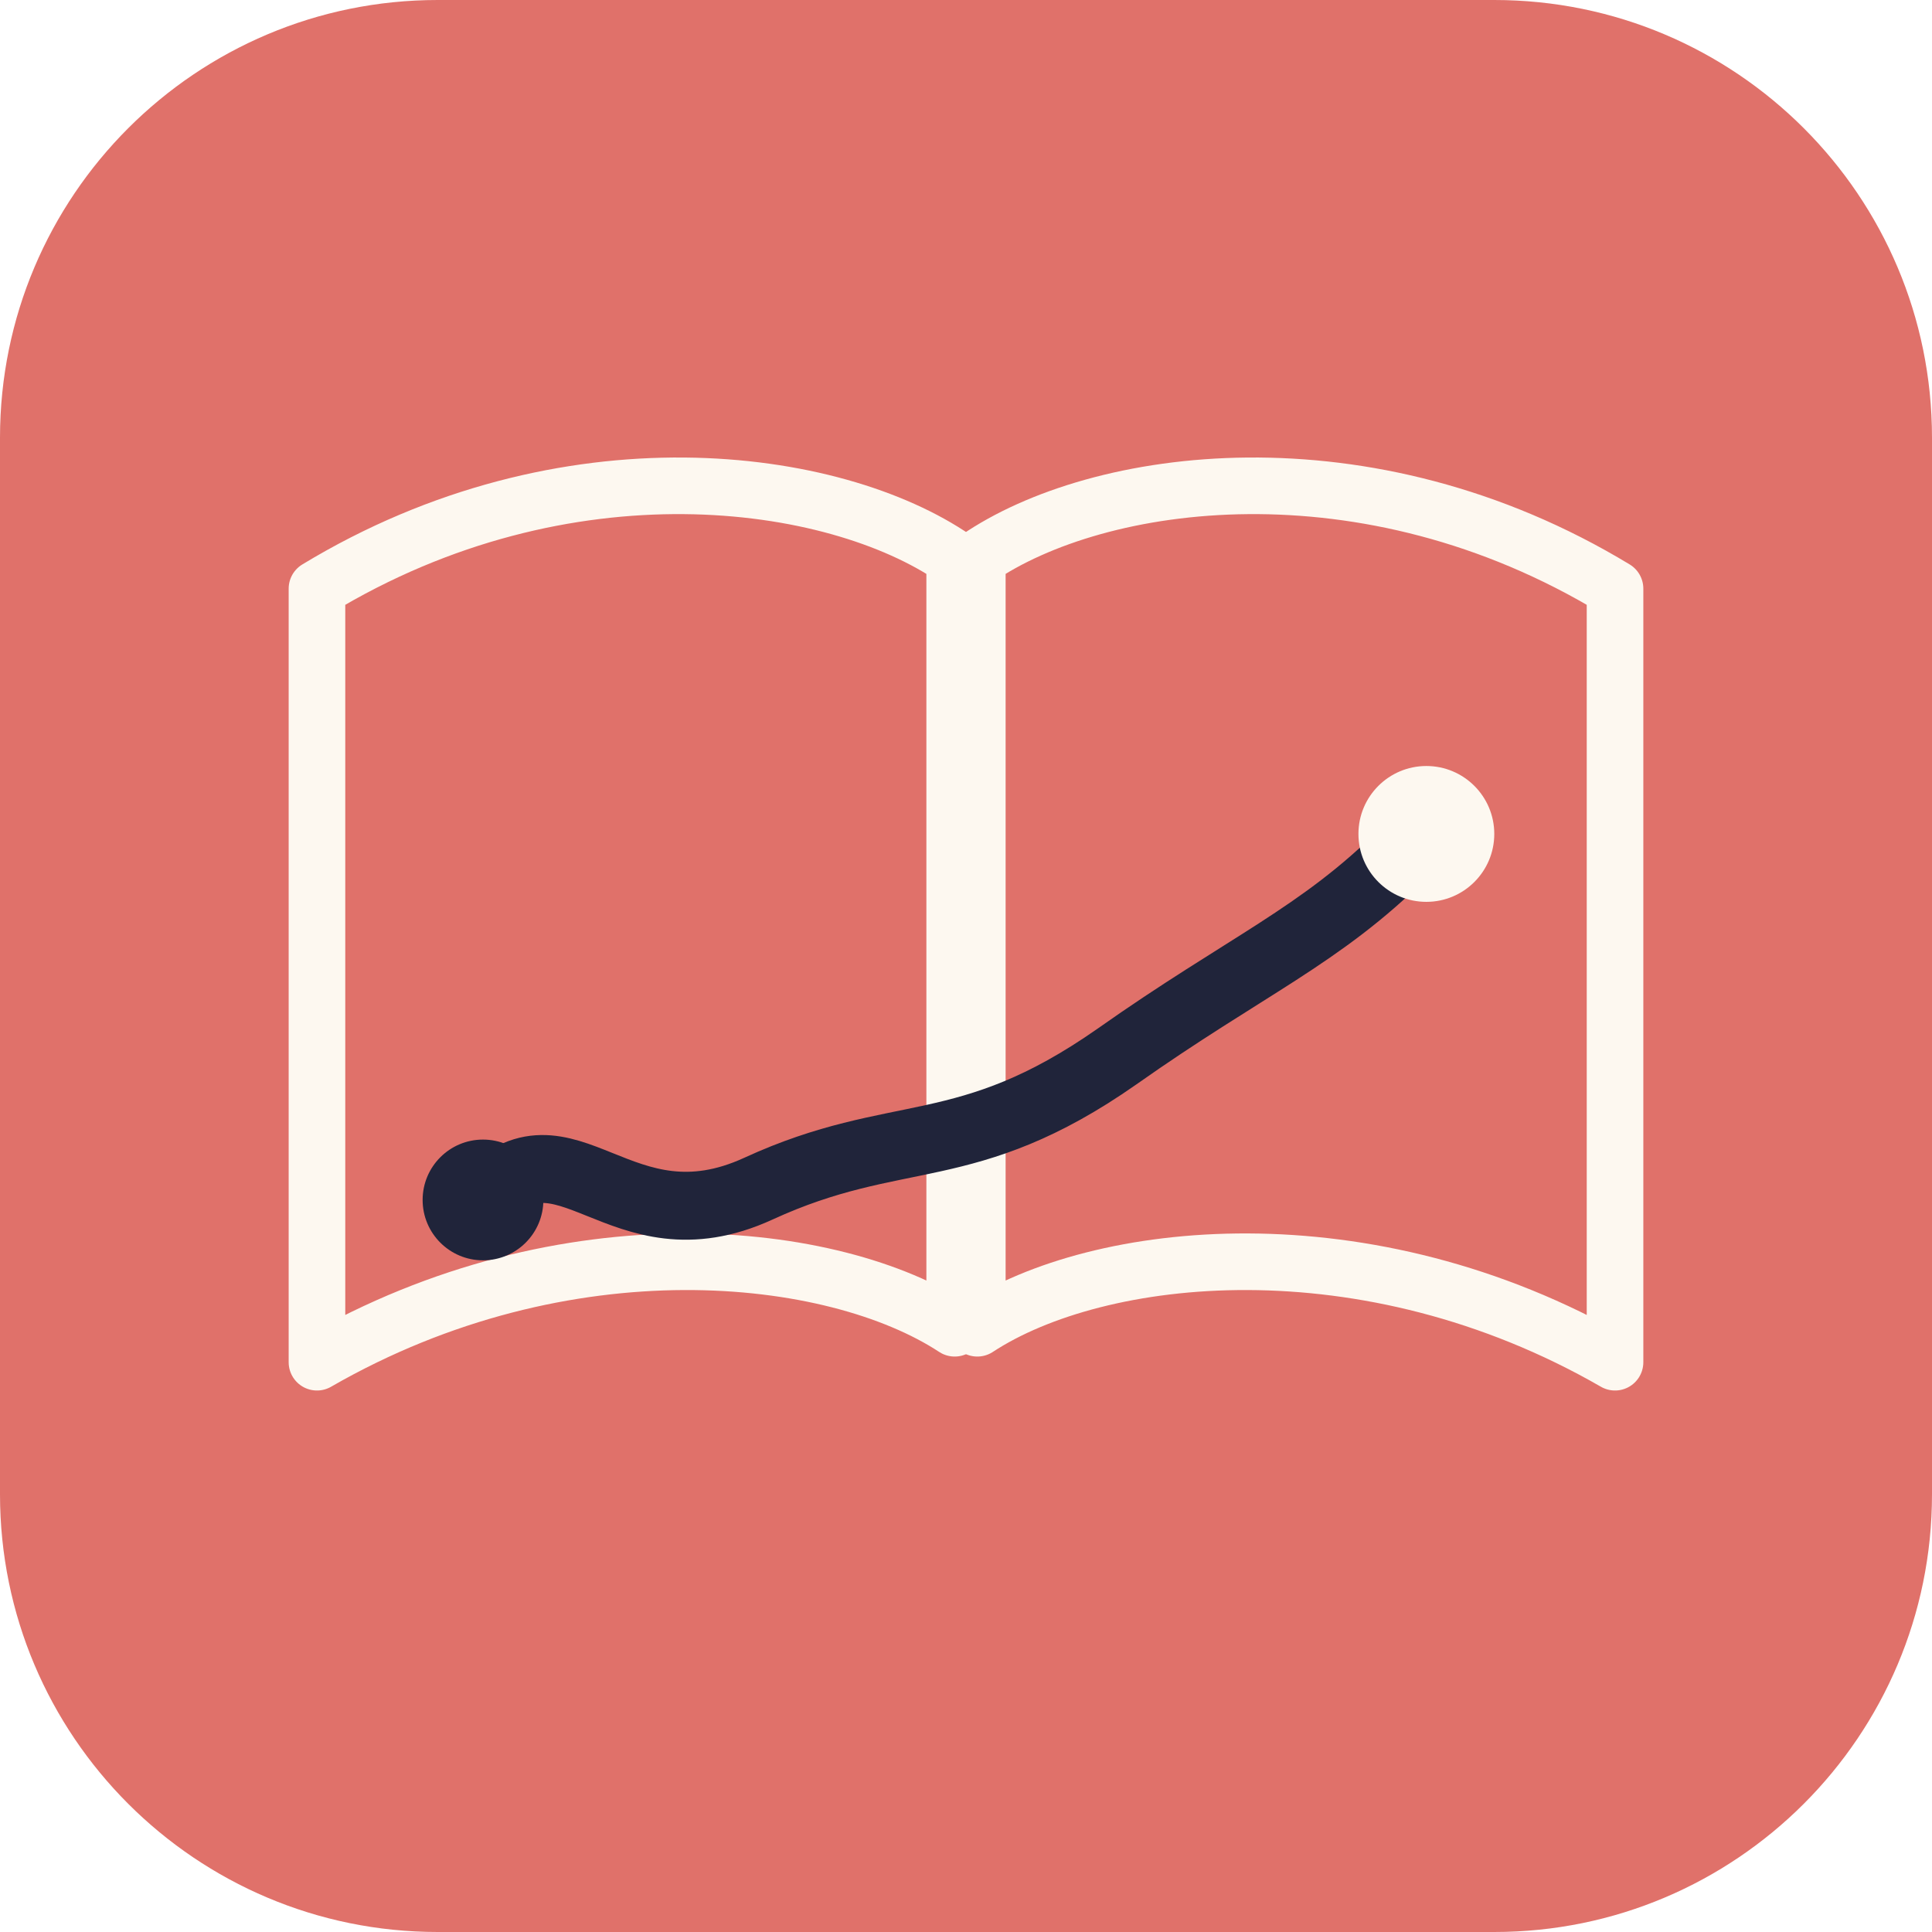
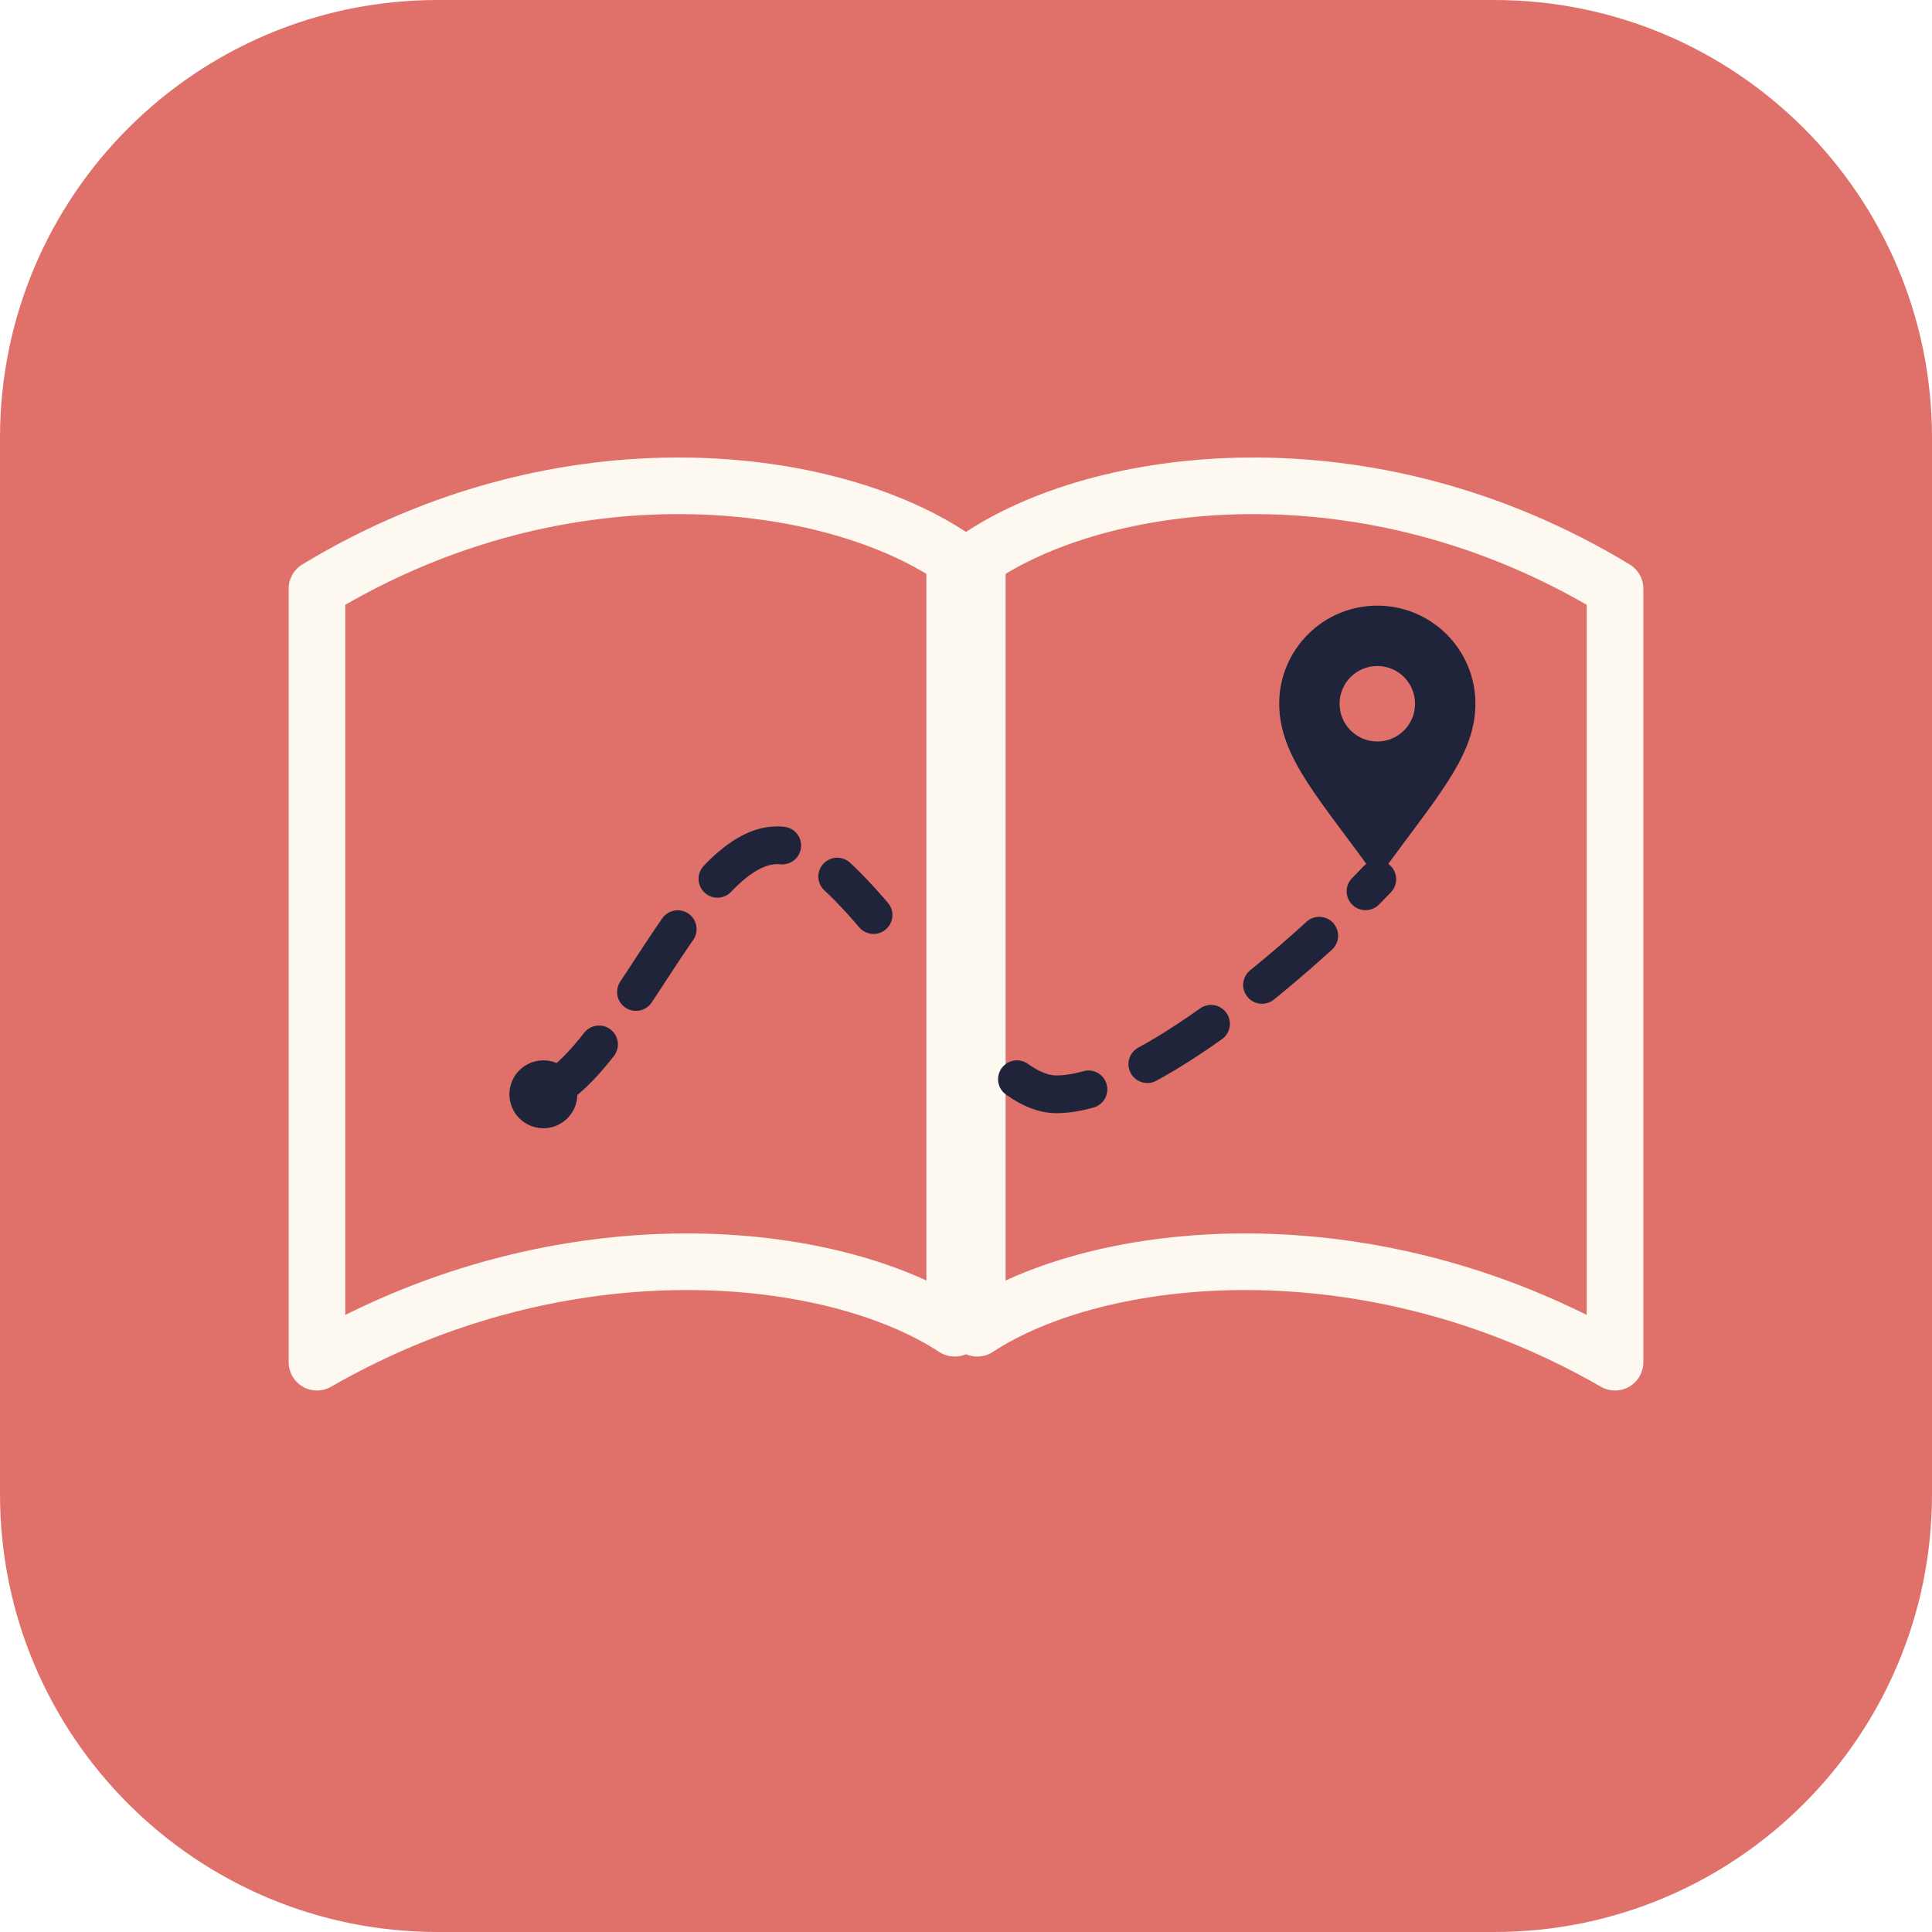
<svg xmlns="http://www.w3.org/2000/svg" viewBox="0 0 1024 1024">
  <rect width="1024" height="1024" rx="232" fill="#e0716a" />
  <g fill="none" stroke="#fdf8f0" stroke-width="30" stroke-linejoin="round" stroke-linecap="round">
    <path d="M168 312 C300 232 442 252 506 296 L506 704 C442 662 300 646 168 722 Z" />
    <path d="M856 312 C724 232 582 252 518 296 L518 704 C582 662 724 646 856 722 Z" />
  </g>
-   <path d="M256 636 C300 588 328 664 402 630 C476 596 512 616 592 560 C660 512 700 496 744 452" fill="none" stroke="#20243a" stroke-width="36" stroke-linecap="round" />
-   <circle cx="256" cy="636" r="32" fill="#20243a" />
-   <circle cx="756" cy="442" r="36" fill="#fdf8f0" />
+   <g fill="none" stroke="#20243a" stroke-width="20" stroke-linecap="round" stroke-dasharray="40 34">
+     <path d="M288 580 C330 562 368 448 412 448 C428 448 445 464 463 485" />
+     <path d="M539 572 C546 577 553 580 560 580 C606 580 690 508 730 466" />
+   </g>
+   <circle cx="288" cy="580" r="18" fill="#20243a" />
+   <path d="M730 466 c -29 -41 -52 -64 -52 -93 a 52 52 0 1 1 104 0 c 0 29 -23 52 -52 93 z" fill="#20243a" />
+   <circle cx="730" cy="373" r="20" fill="#e0716a" />
</svg>
